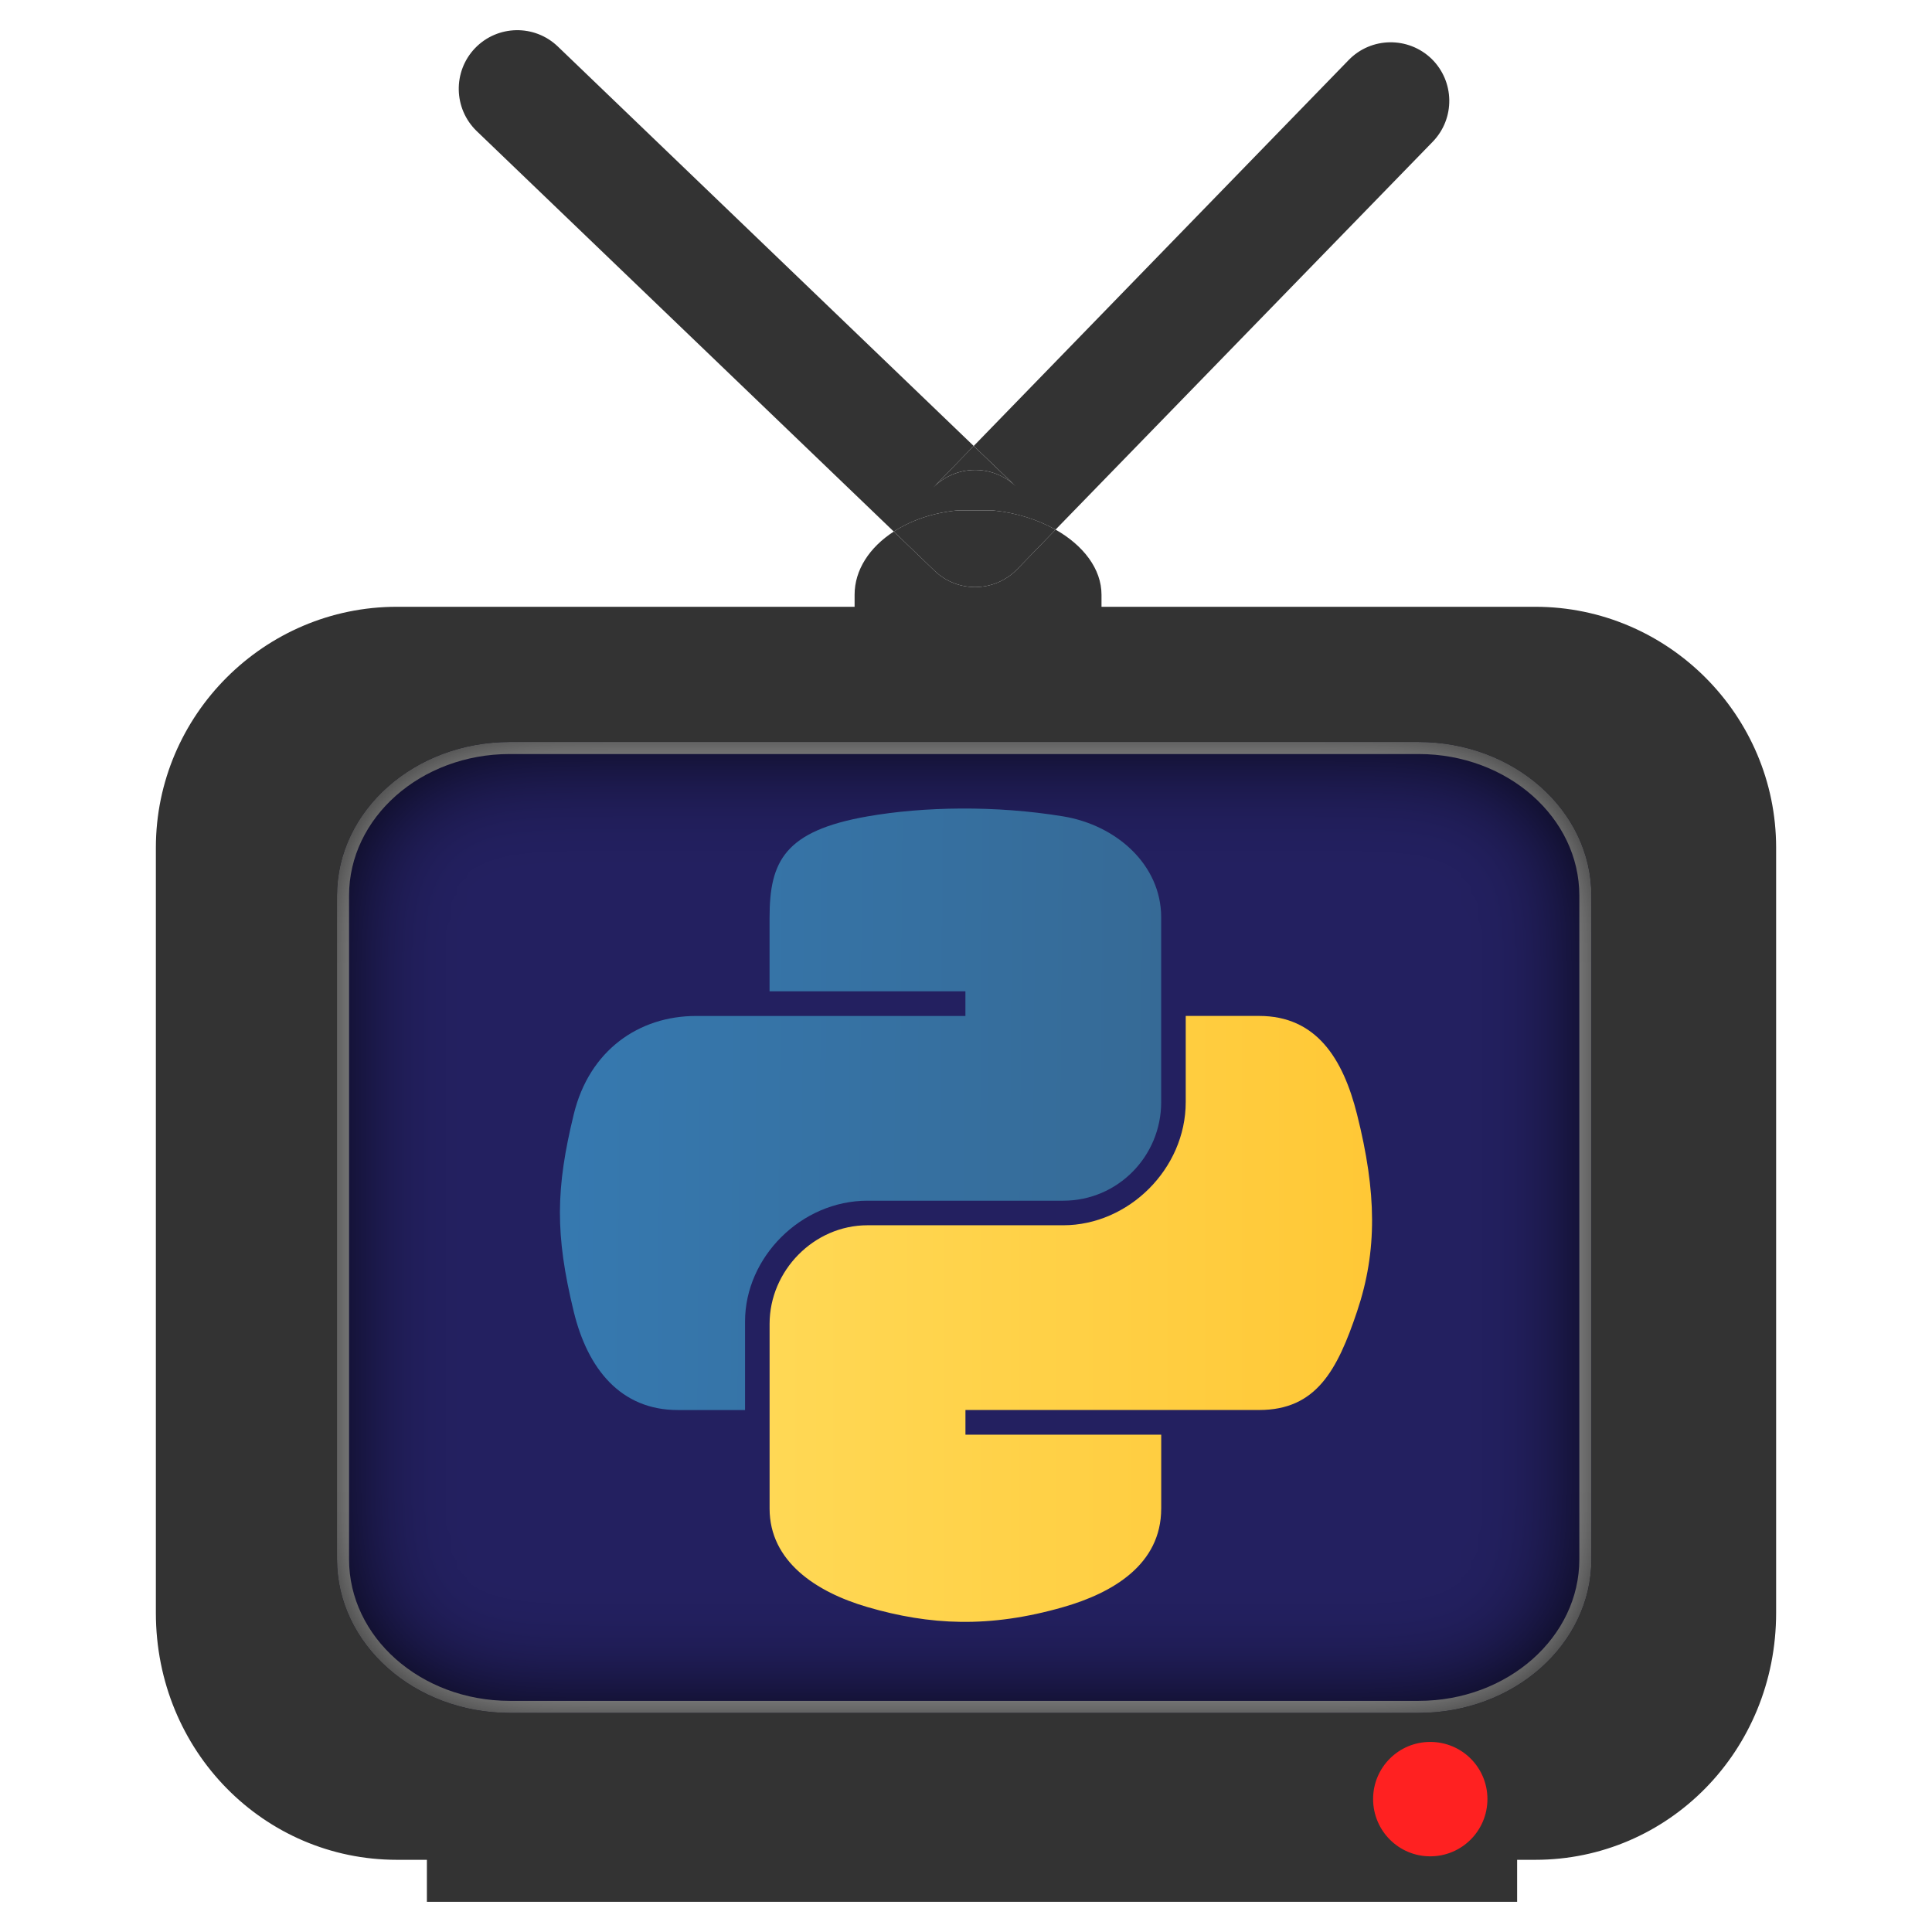
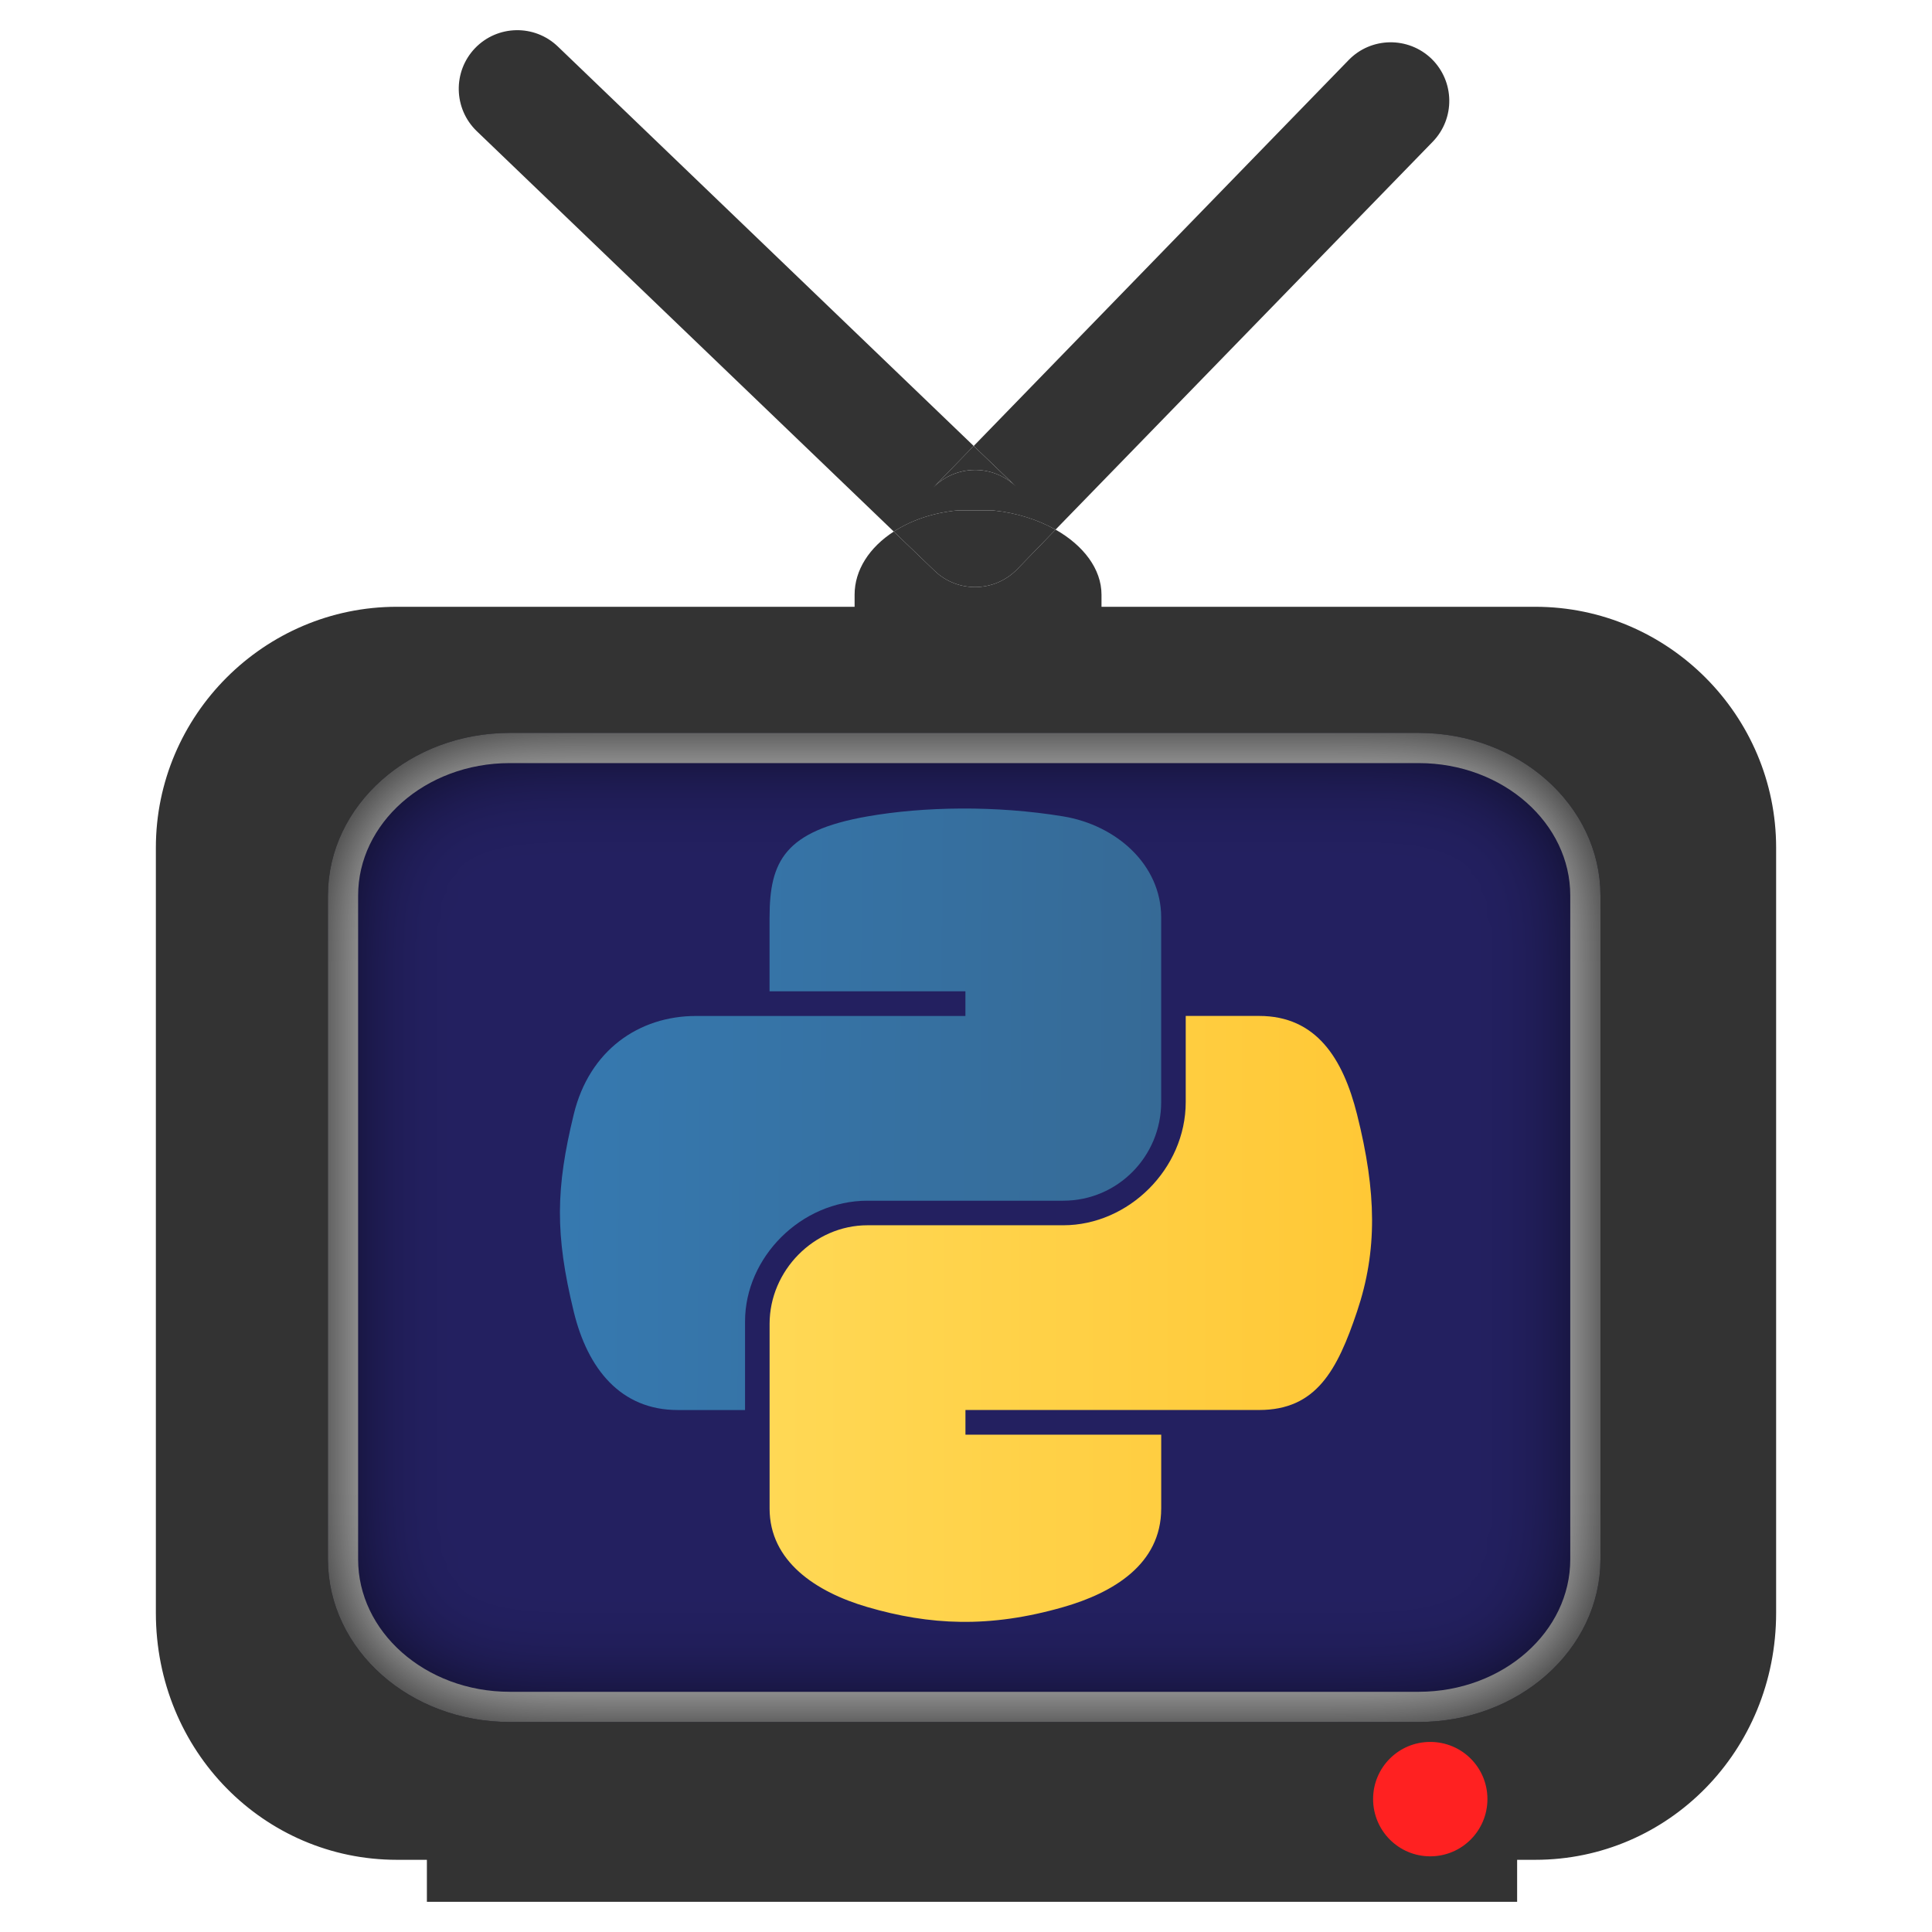
<svg xmlns="http://www.w3.org/2000/svg" xmlns:xlink="http://www.w3.org/1999/xlink" version="1.0" width="64" height="64" id="svg2031">
  <defs id="defs2033">
    <linearGradient id="linearGradient4671">
      <stop style="stop-color:#ffc836;stop-opacity:1" offset="0" id="stop4673" />
      <stop style="stop-color:#ffe873;stop-opacity:1" offset="1" id="stop4675" />
    </linearGradient>
    <linearGradient id="linearGradient4689">
      <stop style="stop-color:#366a96;stop-opacity:1" offset="0" id="stop4691" />
      <stop style="stop-color:#3679b0;stop-opacity:1" offset="1" id="stop4693" />
    </linearGradient>
    <linearGradient xlink:href="#linearGradient4689" id="linearGradient3033" gradientUnits="userSpaceOnUse" gradientTransform="matrix(0.2421782,0,0,0.2421782,16.02511,208.399)" x1="172.942" y1="77.476" x2="26.67" y2="76.313" />
    <linearGradient xlink:href="#linearGradient4671" id="linearGradient3035" gradientUnits="userSpaceOnUse" gradientTransform="matrix(0.2421782,0,0,0.2421782,16.02511,208.399)" x1="224.24" y1="144.757" x2="-65.309" y2="144.757" />
    <filter id="filter3866" color-interpolation-filters="sRGB">
      <feGaussianBlur id="feGaussianBlur3868" result="result6" stdDeviation="1.5" />
      <feComposite id="feComposite3870" in2="result6" operator="atop" in="SourceGraphic" result="result8" />
      <feComposite id="feComposite3872" in2="SourceAlpha" in="result8" operator="atop" result="result9" />
    </filter>
  </defs>
  <g id="layer1" transform="translate(0,-286)">
    <g transform="matrix(1.200851,0,0,1.200851,-25.00003,33.18467)" id="g1858">
      <rect style="fill:#ff2121;fill-opacity:1;fill-rule:evenodd;stroke:#cccccc;stroke-width:0.134;stroke-linecap:round;stroke-linejoin:round;stroke-miterlimit:4;stroke-opacity:1;stroke-dasharray:none;stroke-dashoffset:0" id="rect3804" width="4.486" height="4.071" x="57.811" y="258.158" rx="3.062" ry="2.029" />
      <g id="g3025" transform="matrix(0.1115842,0,0,0.1115842,18.90131,208.612)" style="fill:#333333">
        <g id="g3008" style="fill:#333333" />
        <path id="path3010" d="m 268.278,137.4 -10.384,-9.963 -10.035,10.332 c 5.55,-5.714 14.653,-5.878 20.419,-0.369 z" style="fill:#333333" />
        <path id="path3012" d="m 258.233,143.381 c 1.505,0 2.98,0 4.464,0 5.806,0.583 11.09,2.304 15.442,4.741 l 93.245,-95.897 c 5.56,-5.745 5.438,-14.889 -0.297,-20.5 -5.745,-5.54 -14.919,-5.438 -20.5,0.317 l -92.682,95.396 10.384,9.964 c -5.765,-5.509 -14.879,-5.345 -20.429,0.369 L 257.895,127.439 155.096,28.694 c -5.765,-5.54 -14.93,-5.366 -20.48,0.41 -5.519,5.776 -5.335,14.95 0.42,20.5 l 103.107,99.001 c 4.178,-2.703 9.472,-4.618 15.626,-5.222 1.475,0 2.98,0 4.465,0 z" style="fill:#333333" />
        <path id="path3014" d="M 396.738,167.198 H 289.495 c 0,-1.495 0,-2.98 0,-2.98 0,-6.38 -4.485,-12.196 -11.356,-16.097 l -9.502,9.81 c -5.581,5.724 -14.704,5.878 -20.429,0.348 l -10.066,-9.677 c -6.011,3.881 -9.687,9.493 -9.687,15.616 0,0 0,1.495 0,2.98 H 115.293 c -32.788,0 -59.577,26.809 -59.577,59.556 v 189.154 c 0,34.243 26.788,61.061 59.577,61.061 h 7.424 v 10.384 h 269.527 v -10.384 h 4.495 c 32.758,0 59.536,-26.819 59.536,-61.061 V 226.765 c 0.01,-32.758 -26.777,-59.566 -59.536,-59.566 z M 370.76,476.109 c -7.803,0 -14.121,-6.339 -14.121,-14.162 0,-7.823 6.318,-14.121 14.121,-14.121 7.824,0 14.142,6.298 14.142,14.121 0,7.823 -6.318,14.162 -14.142,14.162 z m 36.403,-82.534 c 0,25.303 -20.839,44.677 -44.677,44.677 H 149.545 c -25.314,0 -44.688,-19.385 -44.688,-44.677 V 250.604 c 0,-25.314 19.385,-46.172 44.688,-46.172 h 212.931 c 23.839,0 44.677,20.859 44.677,46.172 v 142.971 z" style="fill:#333333" />
        <path id="path3016" d="m 268.636,157.931 9.502,-9.81 c -4.362,-2.447 -9.636,-4.167 -15.442,-4.741 -1.485,0 -2.949,0 -4.464,0 -1.495,0 -2.99,0 -4.464,0 -6.165,0.614 -11.448,2.519 -15.626,5.222 l 10.066,9.677 c 5.724,5.53 14.848,5.376 20.429,-0.348 z" style="fill:#333333" />
      </g>
-       <rect style="fill:#232060;fill-opacity:1;fill-rule:evenodd;stroke:#c4c4c4;stroke-width:0.333;stroke-linecap:round;stroke-linejoin:round;stroke-miterlimit:4;stroke-opacity:1;stroke-dasharray:none;stroke-dashoffset:0;filter:url(#filter3866)" id="rect3032" width="34.271" height="26.452" x="30.281" y="231.164" ry="4.072" rx="4.6" />
+       <rect style="fill:#232060;fill-opacity:1;fill-rule:evenodd;stroke:#c4c4c4;stroke-width:0.833;stroke-linecap:round;stroke-linejoin:round;stroke-miterlimit:4;stroke-opacity:1;stroke-dasharray:none;stroke-dashoffset:0;filter:url(#filter3866)" id="rect3032" width="34.271" height="26.452" x="30.281" y="231.164" ry="4.072" rx="4.6" />
      <g id="g3020" transform="matrix(0.4682167,0,0,0.4682167,25.73754,132.9233)">
        <path d="m 34.835,219.798 c 0,-3.299 0.885,-5.094 5.769,-5.949 3.316,-0.581 7.568,-0.654 11.534,0 3.132,0.517 5.769,2.85 5.769,5.949 l 0,10.885 c 0,3.192 -2.56,5.808 -5.769,5.808 l -11.534,0 c -3.915,0 -7.214,3.338 -7.214,7.111 l 0,5.222 -3.966,0 c -3.355,0 -5.308,-2.419 -6.128,-5.803 -1.107,-4.547 -1.06,-7.256 0,-11.611 0.919,-3.799 3.855,-5.803 7.209,-5.803 l 4.329,0 11.539,0 0,-1.453 -11.539,0 0,-4.355 0,0 z" style="fill:url(#linearGradient3033);fill-opacity:1" id="path1948" />
        <path d="m 57.908,254.631 c 0,3.299 -2.863,4.97 -5.769,5.803 -4.372,1.256 -7.88,1.064 -11.534,0 -3.051,-0.889 -5.769,-2.705 -5.769,-5.803 l 0,-10.885 c 0,-3.132 2.611,-5.808 5.769,-5.808 l 11.534,0 c 3.842,0 7.214,-3.321 7.214,-7.256 l 0,-5.077 4.325,0 c 3.359,0 4.94,2.496 5.769,5.803 1.154,4.594 1.205,8.03 0,11.611 -1.167,3.479 -2.415,5.803 -5.769,5.803 l -5.769,0 -11.534,0 0,1.453 11.534,0 0,4.355 z" style="fill:url(#linearGradient3035);fill-opacity:1" id="path1950" />
      </g>
    </g>
  </g>
</svg>
